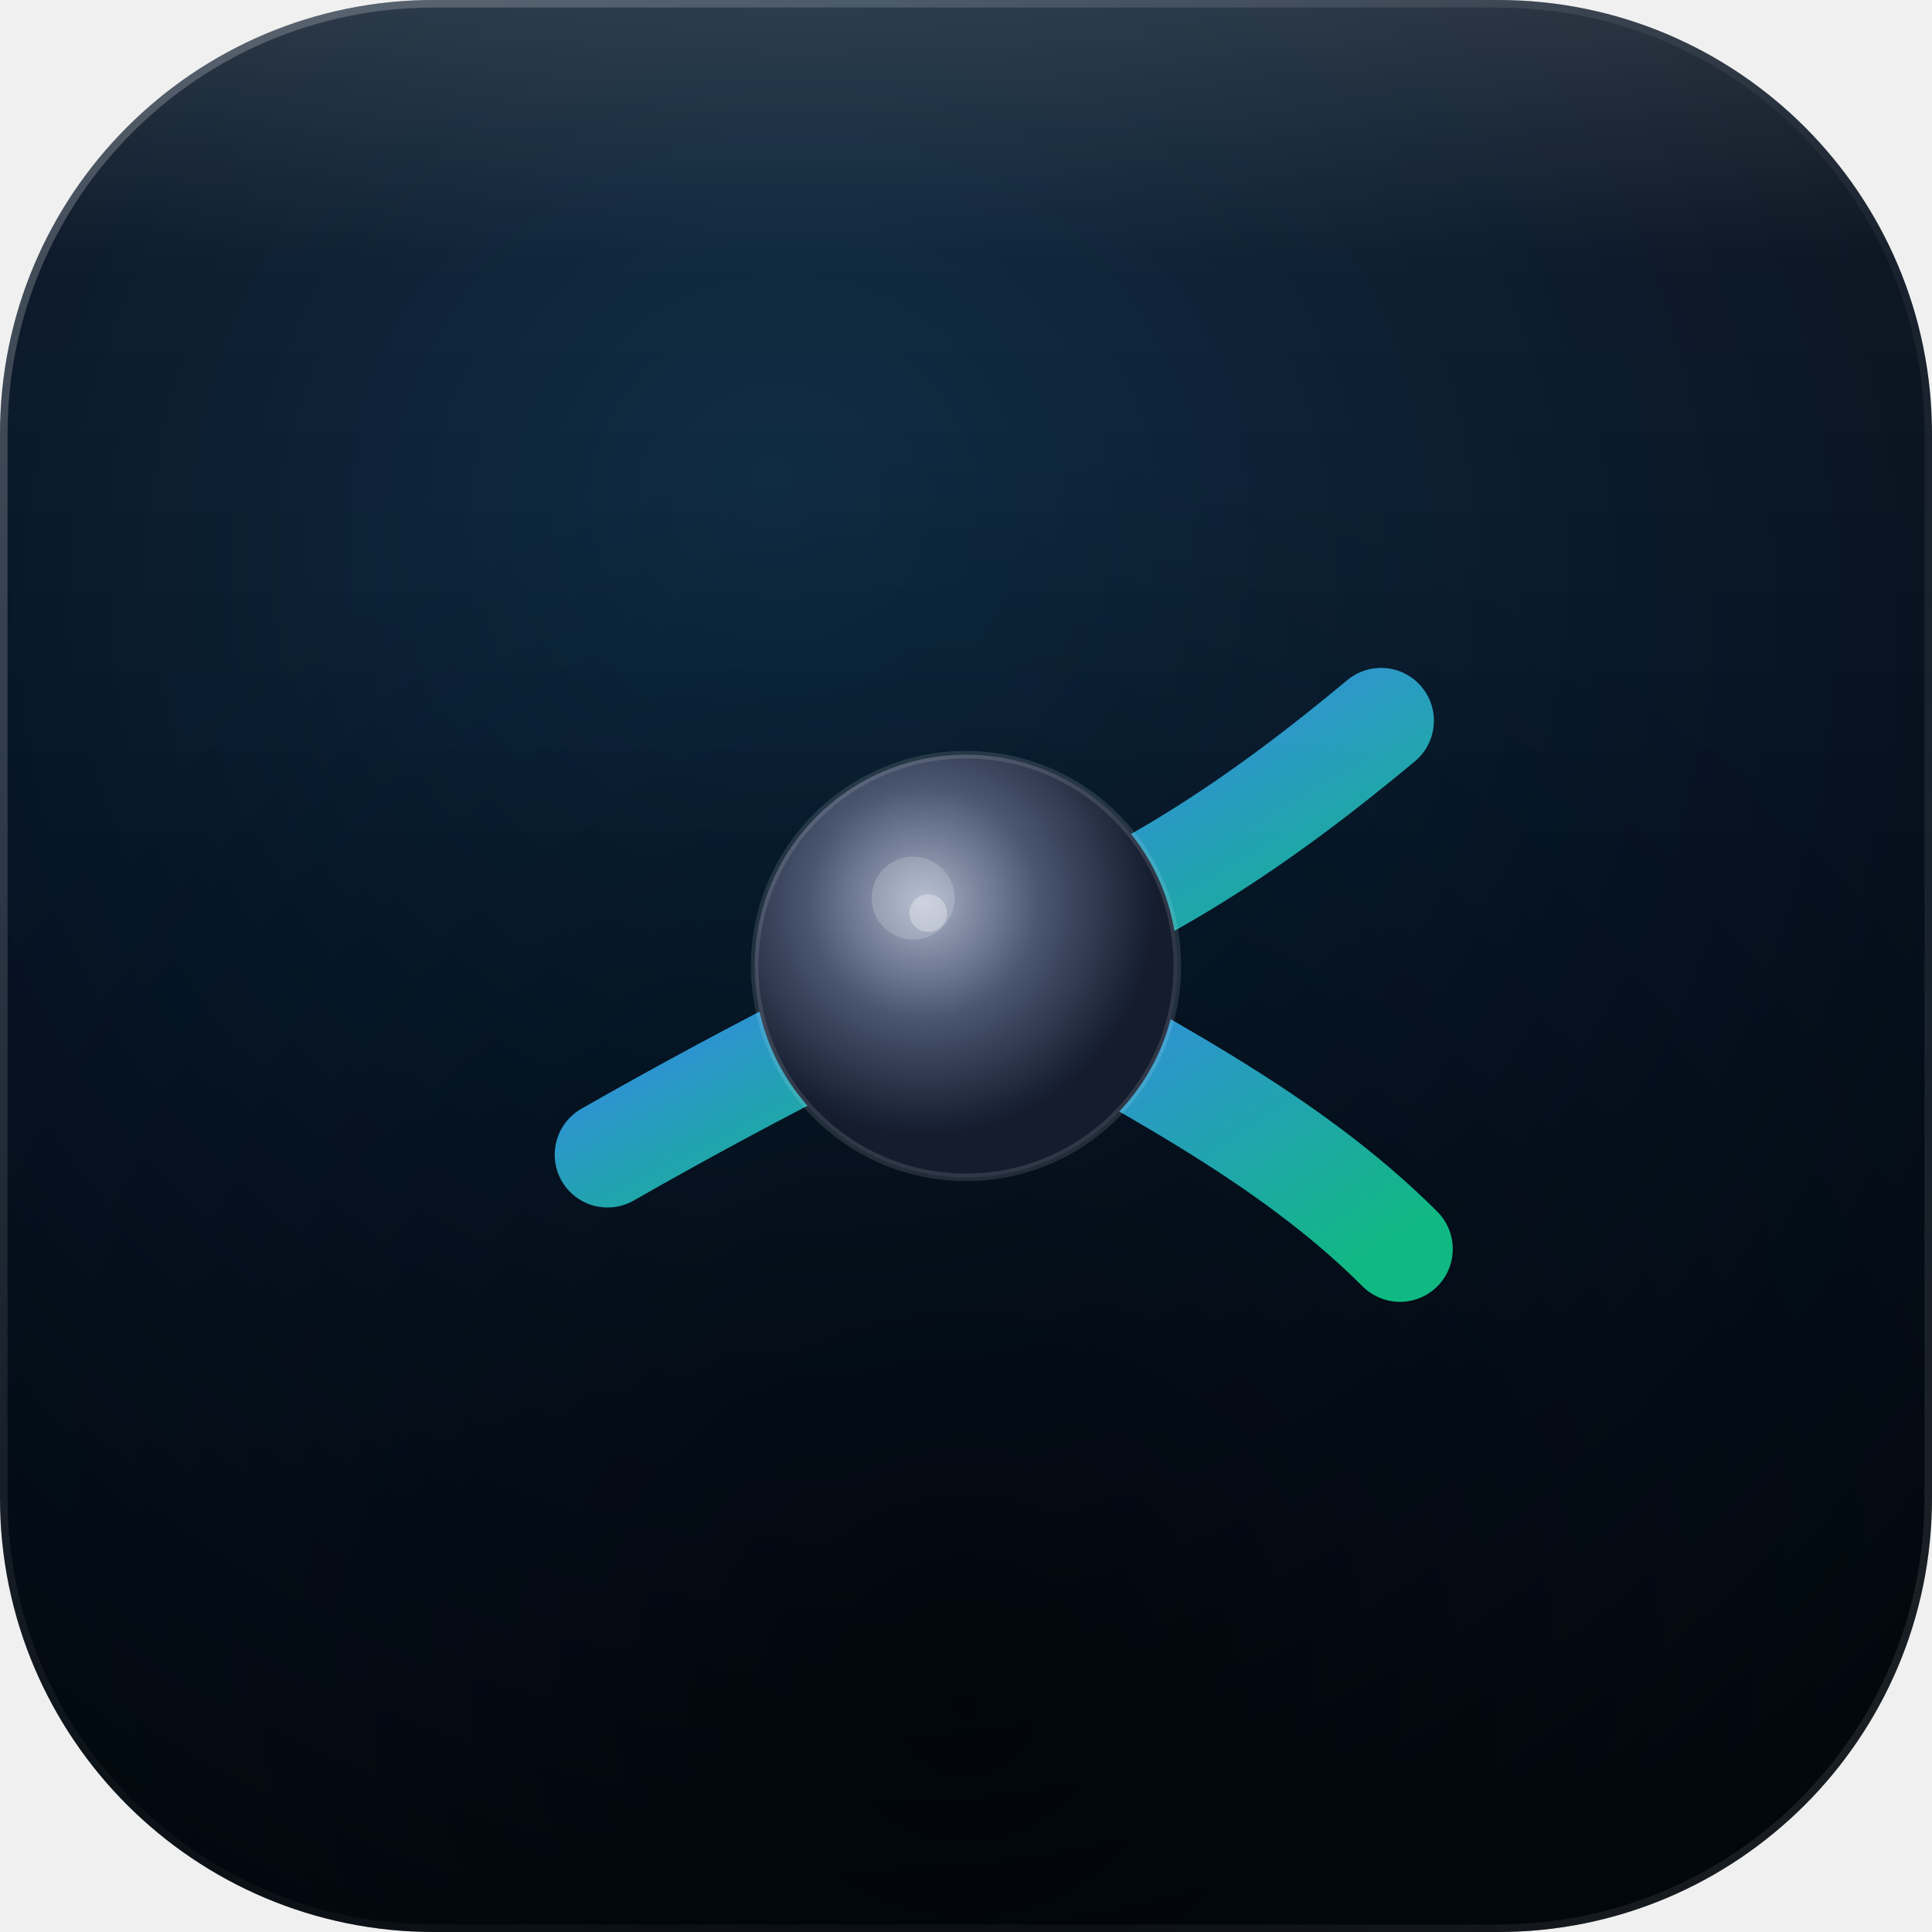
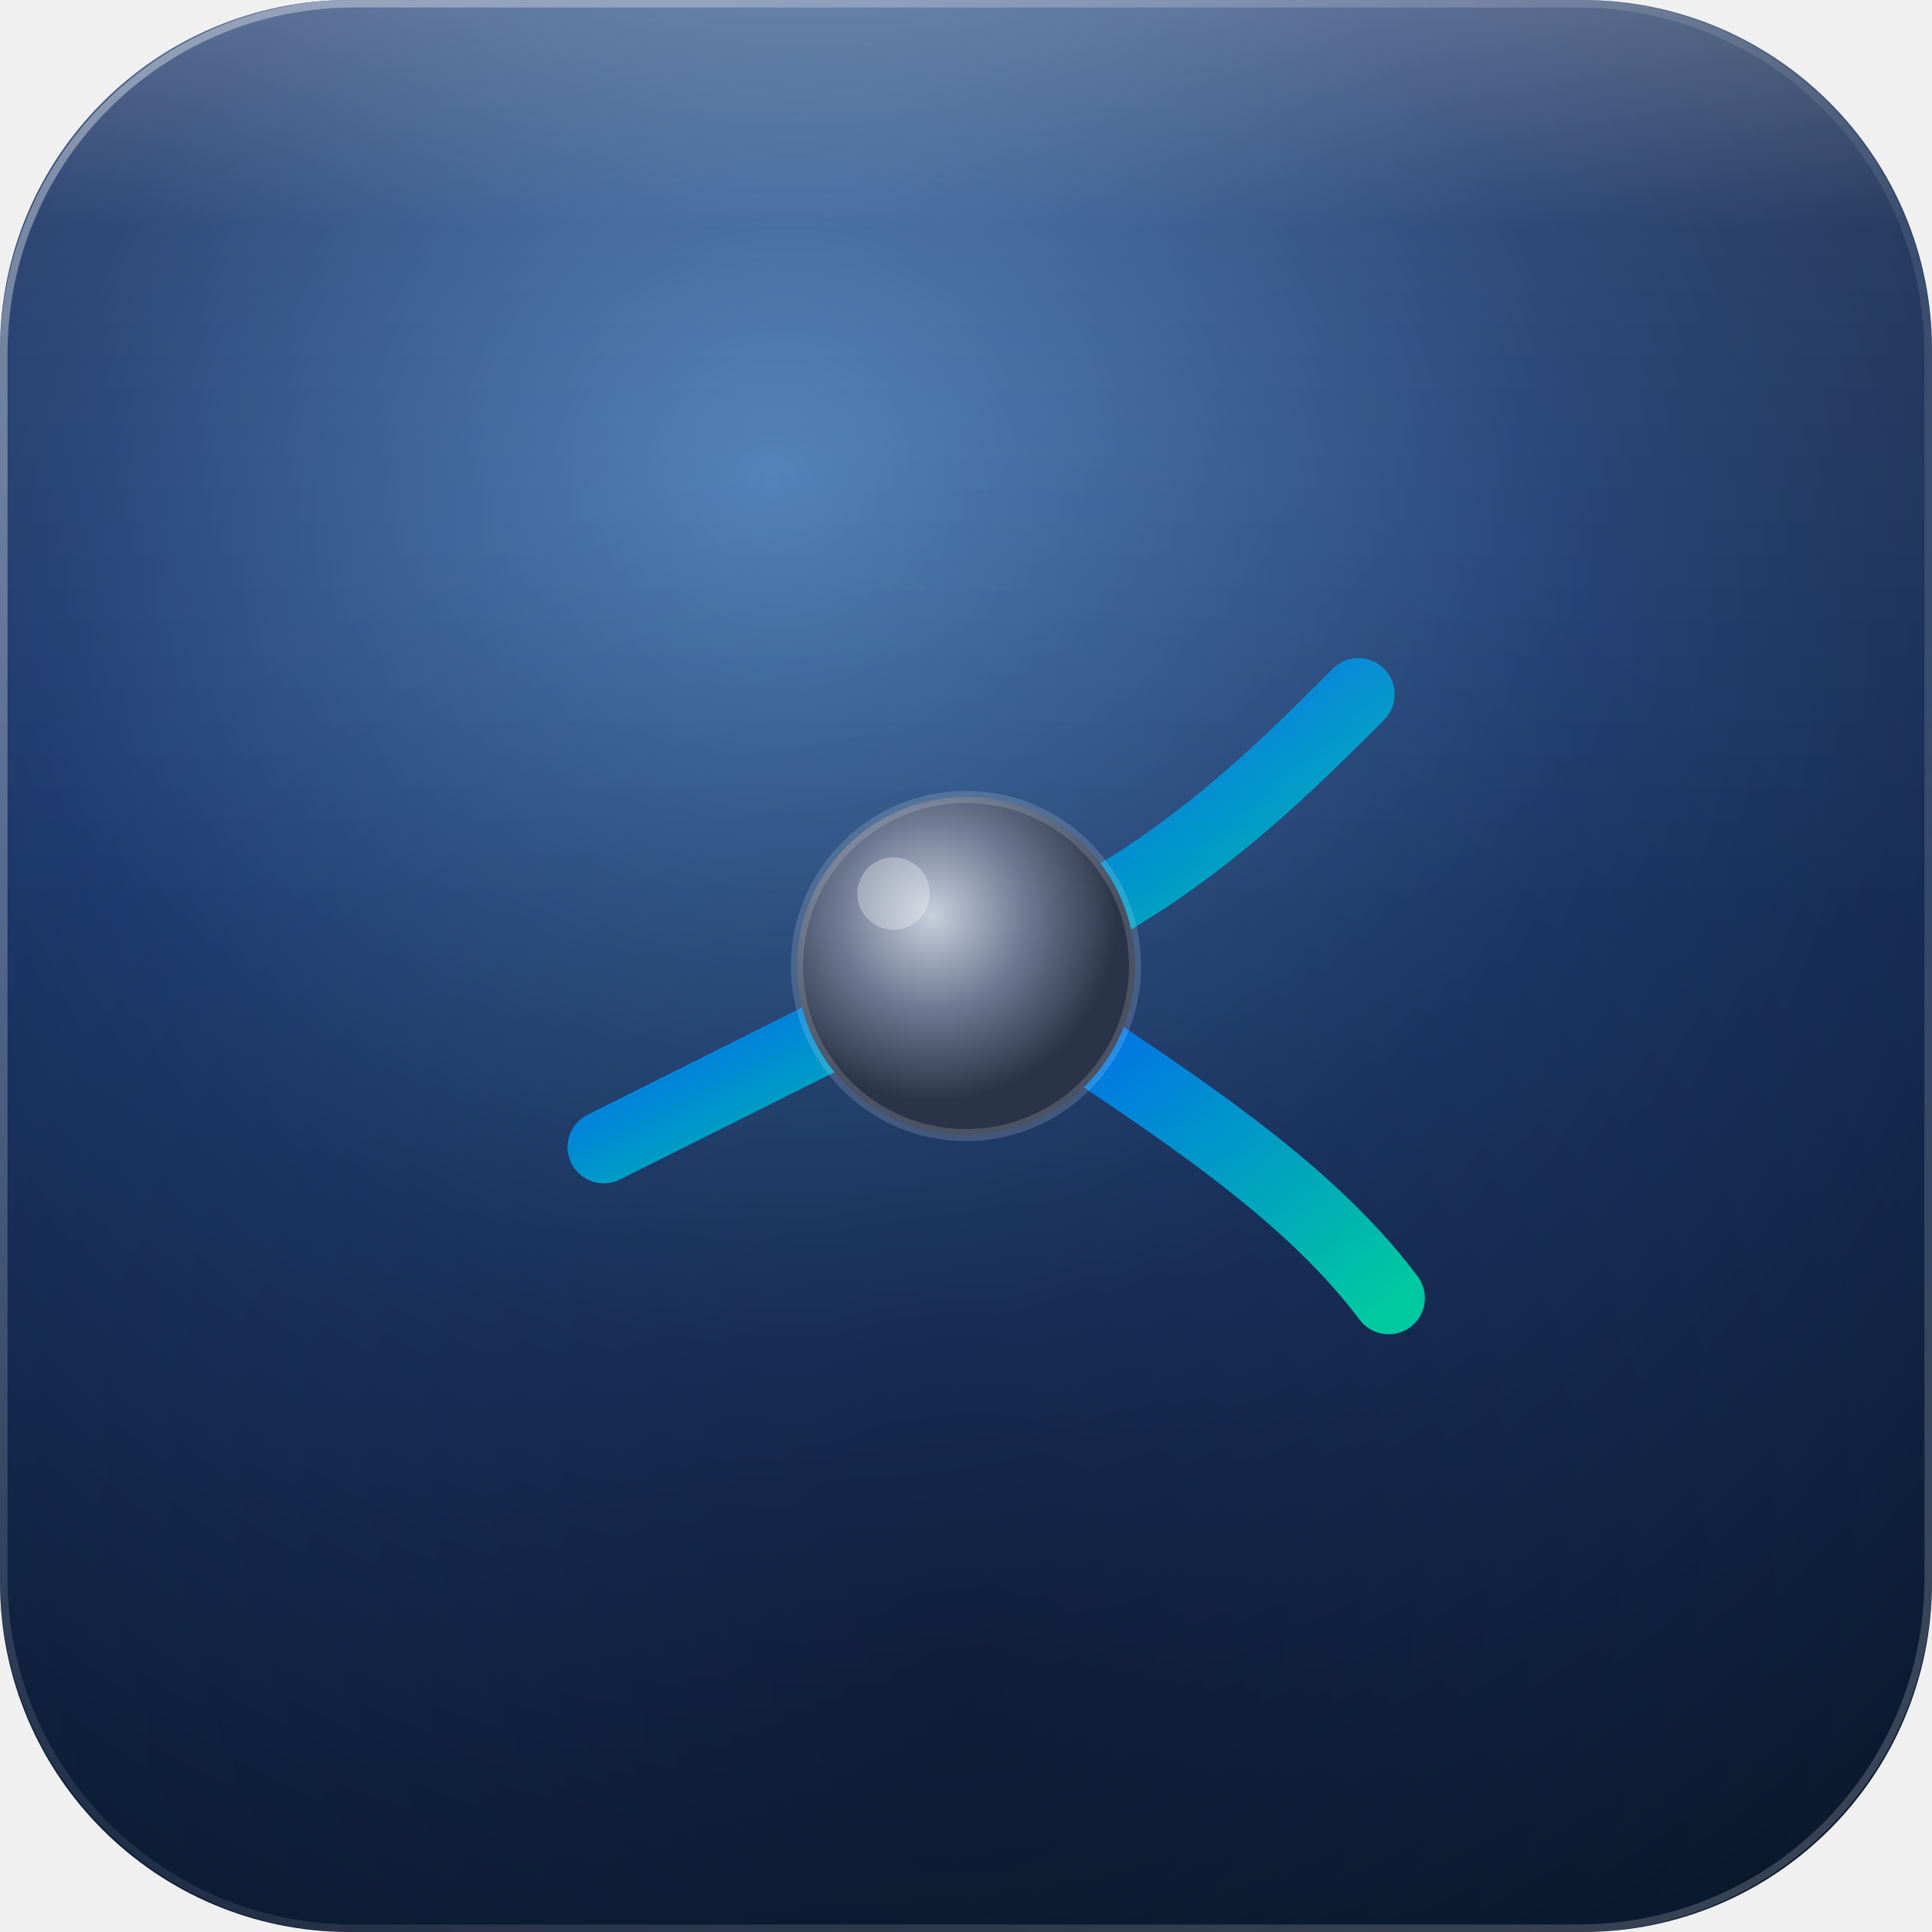
<svg xmlns="http://www.w3.org/2000/svg" viewBox="0 0 1024 1024" width="1024" height="1024">
  <defs>
    <radialGradient id="bgGradient" cx="45%" cy="35%" r="80%" fx="40%" fy="25%">
-       <stop offset="0%" stop-color="#0A2840" />
-       <stop offset="55%" stop-color="#061425" />
-       <stop offset="100%" stop-color="#02080D" />
+       <stop offset="0%" stop-color="#4A7DB5" />
+       <stop offset="50%" stop-color="#1E3A6F" />
+       <stop offset="100%" stop-color="#0A1A30" />
    </radialGradient>
    <linearGradient id="spokeGradient" x1="0%" y1="0%" x2="100%" y2="100%">
-       <stop offset="0%" stop-color="#3B82F6" />
-       <stop offset="100%" stop-color="#10B981" />
+       <stop offset="0%" stop-color="#0057FF" />
+       <stop offset="100%" stop-color="#00C8A0" />
    </linearGradient>
    <radialGradient id="hubGradient" cx="40%" cy="35%" r="55%">
-       <stop offset="0%" stop-color="#A8B2C8" />
-       <stop offset="50%" stop-color="#4A5670" />
-       <stop offset="100%" stop-color="#141C2E" />
+       <stop offset="0%" stop-color="#C8D0DC" />
+       <stop offset="50%" stop-color="#6E7A94" />
+       <stop offset="100%" stop-color="#2A3448" />
    </radialGradient>
    <linearGradient id="glassHighlight" x1="0%" y1="0%" x2="0%" y2="100%">
-       <stop offset="0%" stop-color="#FFFFFF" stop-opacity="0.15" />
-       <stop offset="30%" stop-color="#FFFFFF" stop-opacity="0.03" />
+       <stop offset="0%" stop-color="#FFFFFF" stop-opacity="0.28" />
+       <stop offset="25%" stop-color="#FFFFFF" stop-opacity="0.08" />
      <stop offset="100%" stop-color="#FFFFFF" stop-opacity="0" />
    </linearGradient>
    <linearGradient id="strokeGradient" x1="0%" y1="0%" x2="100%" y2="100%">
-       <stop offset="0%" stop-color="#FFFFFF" stop-opacity="0.25" />
-       <stop offset="50%" stop-color="#FFFFFF" stop-opacity="0.04" />
-       <stop offset="100%" stop-color="#FFFFFF" stop-opacity="0.12" />
+       <stop offset="0%" stop-color="#FFFFFF" stop-opacity="0.40" />
+       <stop offset="50%" stop-color="#FFFFFF" stop-opacity="0.08" />
+       <stop offset="100%" stop-color="#FFFFFF" stop-opacity="0.20" />
    </linearGradient>
    <radialGradient id="innerShadow" cx="50%" cy="88%" r="65%">
-       <stop offset="0%" stop-color="#000000" stop-opacity="0.60" />
+       <stop offset="0%" stop-color="#000000" stop-opacity="0.35" />
      <stop offset="100%" stop-color="#000000" stop-opacity="0" />
    </radialGradient>
    <clipPath id="squircleClip">
-       <rect x="0" y="0" width="1024" height="1024" rx="230" ry="230" />
+       <rect x="0" y="0" width="1024" height="1024" rx="185.4" ry="185.4" />
    </clipPath>
  </defs>
-   <rect x="0" y="0" width="1024" height="1024" rx="230" ry="230" fill="url(#bgGradient)" />
-   <rect x="2" y="2" width="1020" height="1020" rx="228" ry="228" fill="none" stroke="url(#strokeGradient)" stroke-width="4" />
-   <rect x="0" y="0" width="1024" height="1024" rx="230" ry="230" fill="url(#innerShadow)" />
-   <g transform="translate(512, 512)">
-     <path d="M 0 0 C 90 -30, 160 -80, 220 -130" fill="none" stroke="url(#spokeGradient)" stroke-width="56" stroke-linecap="round" />
-     <path d="M 0 0 C 90 50, 170 90, 230 150" fill="none" stroke="url(#spokeGradient)" stroke-width="56" stroke-linecap="round" />
-     <path d="M 0 0 C -60 30, -120 60, -190 100" fill="none" stroke="url(#spokeGradient)" stroke-width="56" stroke-linecap="round" />
-     <circle cx="0" cy="0" r="112" fill="url(#hubGradient)" />
-     <circle cx="0" cy="0" r="112" fill="none" stroke="#FFFFFF" stroke-opacity="0.12" stroke-width="4" />
-     <circle cx="-28" cy="-36" r="22" fill="#FFFFFF" fill-opacity="0.18" />
-     <circle cx="-20" cy="-28" r="10" fill="#FFFFFF" fill-opacity="0.30" />
+   <g clip-path="url(#squircleClip)">
+     <rect x="0" y="0" width="1024" height="1024" fill="url(#bgGradient)" />
+     <rect x="0" y="0" width="1024" height="1024" fill="url(#innerShadow)" />
+     <g transform="translate(512, 512) scale(3.2) translate(-100, -100)">
+       <path d="M 100 100                C 130 90, 150 70, 165 55" fill="none" stroke="url(#spokeGradient)" stroke-width="12" stroke-linecap="round" />
+       <path d="M 100 100                C 130 120, 155 135, 170 155" fill="none" stroke="url(#spokeGradient)" stroke-width="12" stroke-linecap="round" />
+       <path d="M 100 100                C 80 110, 60 120, 40 130" fill="none" stroke="url(#spokeGradient)" stroke-width="12" stroke-linecap="round" />
+       <circle cx="100" cy="100" r="28" fill="url(#hubGradient)" />
+       <circle cx="100" cy="100" r="28" fill="none" stroke="#FFFFFF" stroke-opacity="0.15" stroke-width="2" />
+       <circle cx="88" cy="88" r="6" fill="#FFFFFF" fill-opacity="0.30" />
+     </g>
+     <rect x="0" y="0" width="1024" height="480" fill="url(#glassHighlight)" />
+     <rect x="2" y="2" width="1020" height="1020" rx="185.4" ry="185.4" fill="none" stroke="url(#strokeGradient)" stroke-width="4" />
  </g>
-   <rect x="0" y="0" width="1024" height="460" fill="url(#glassHighlight)" clip-path="url(#squircleClip)" />
</svg>
